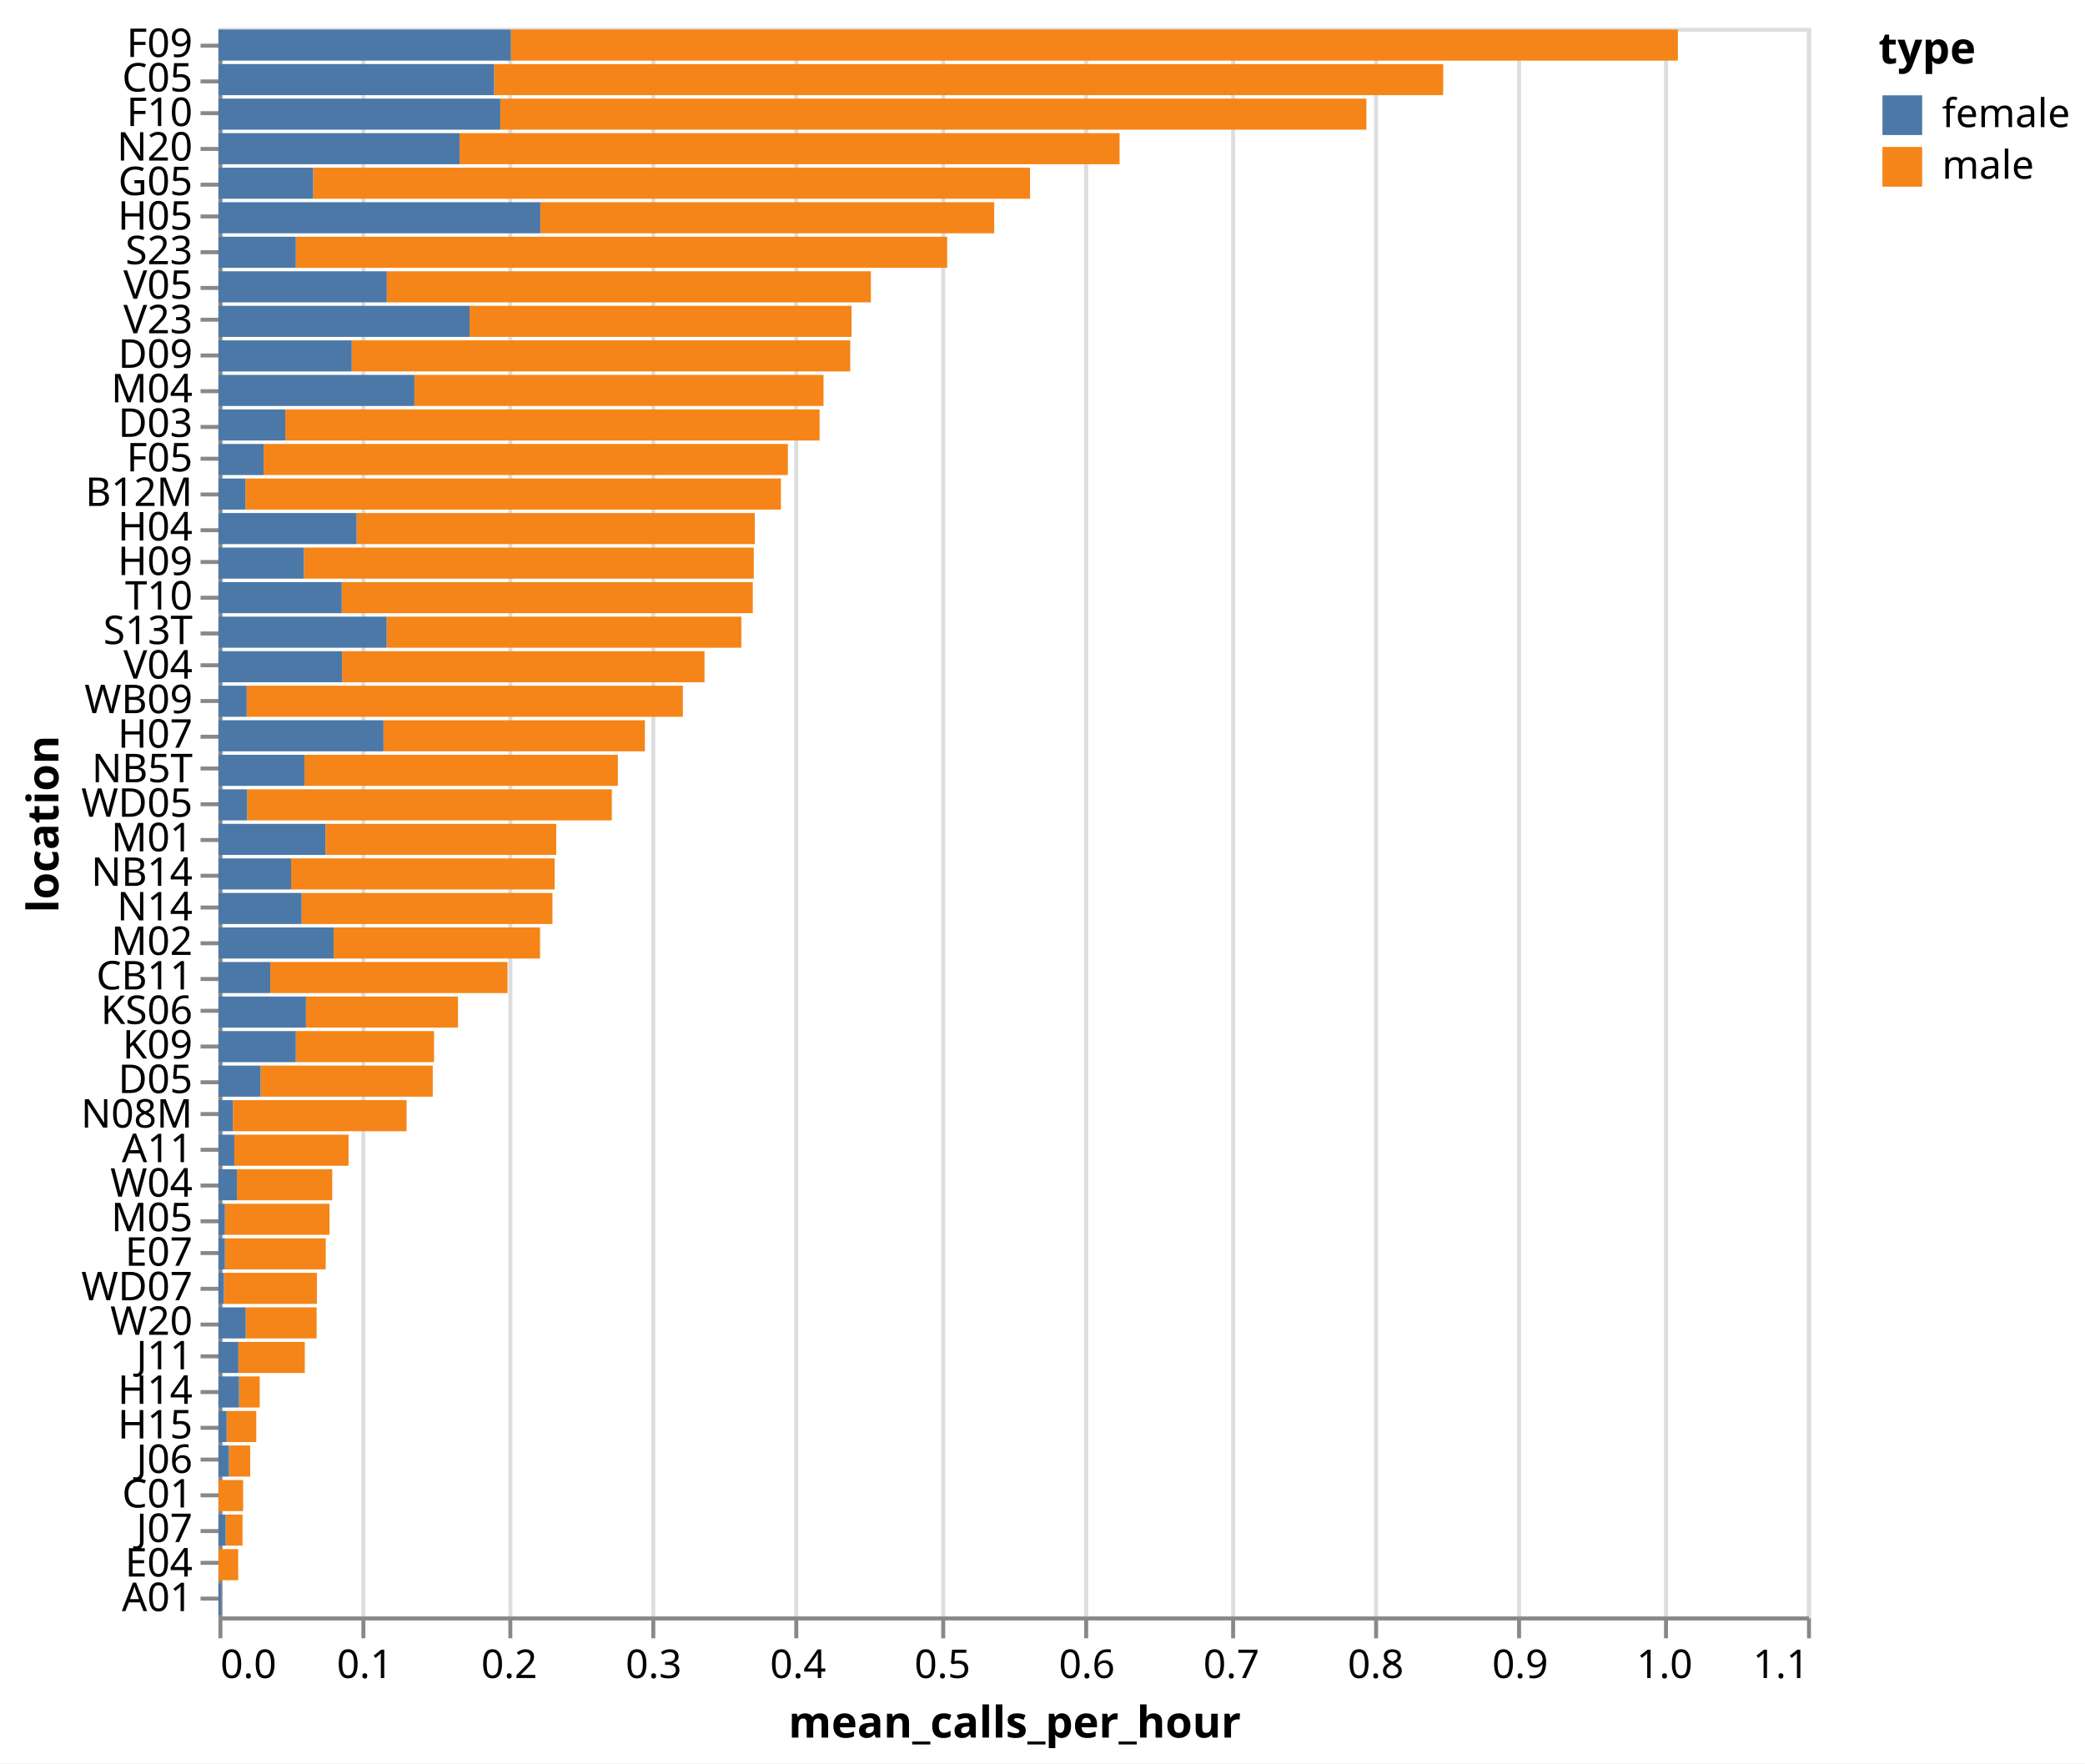
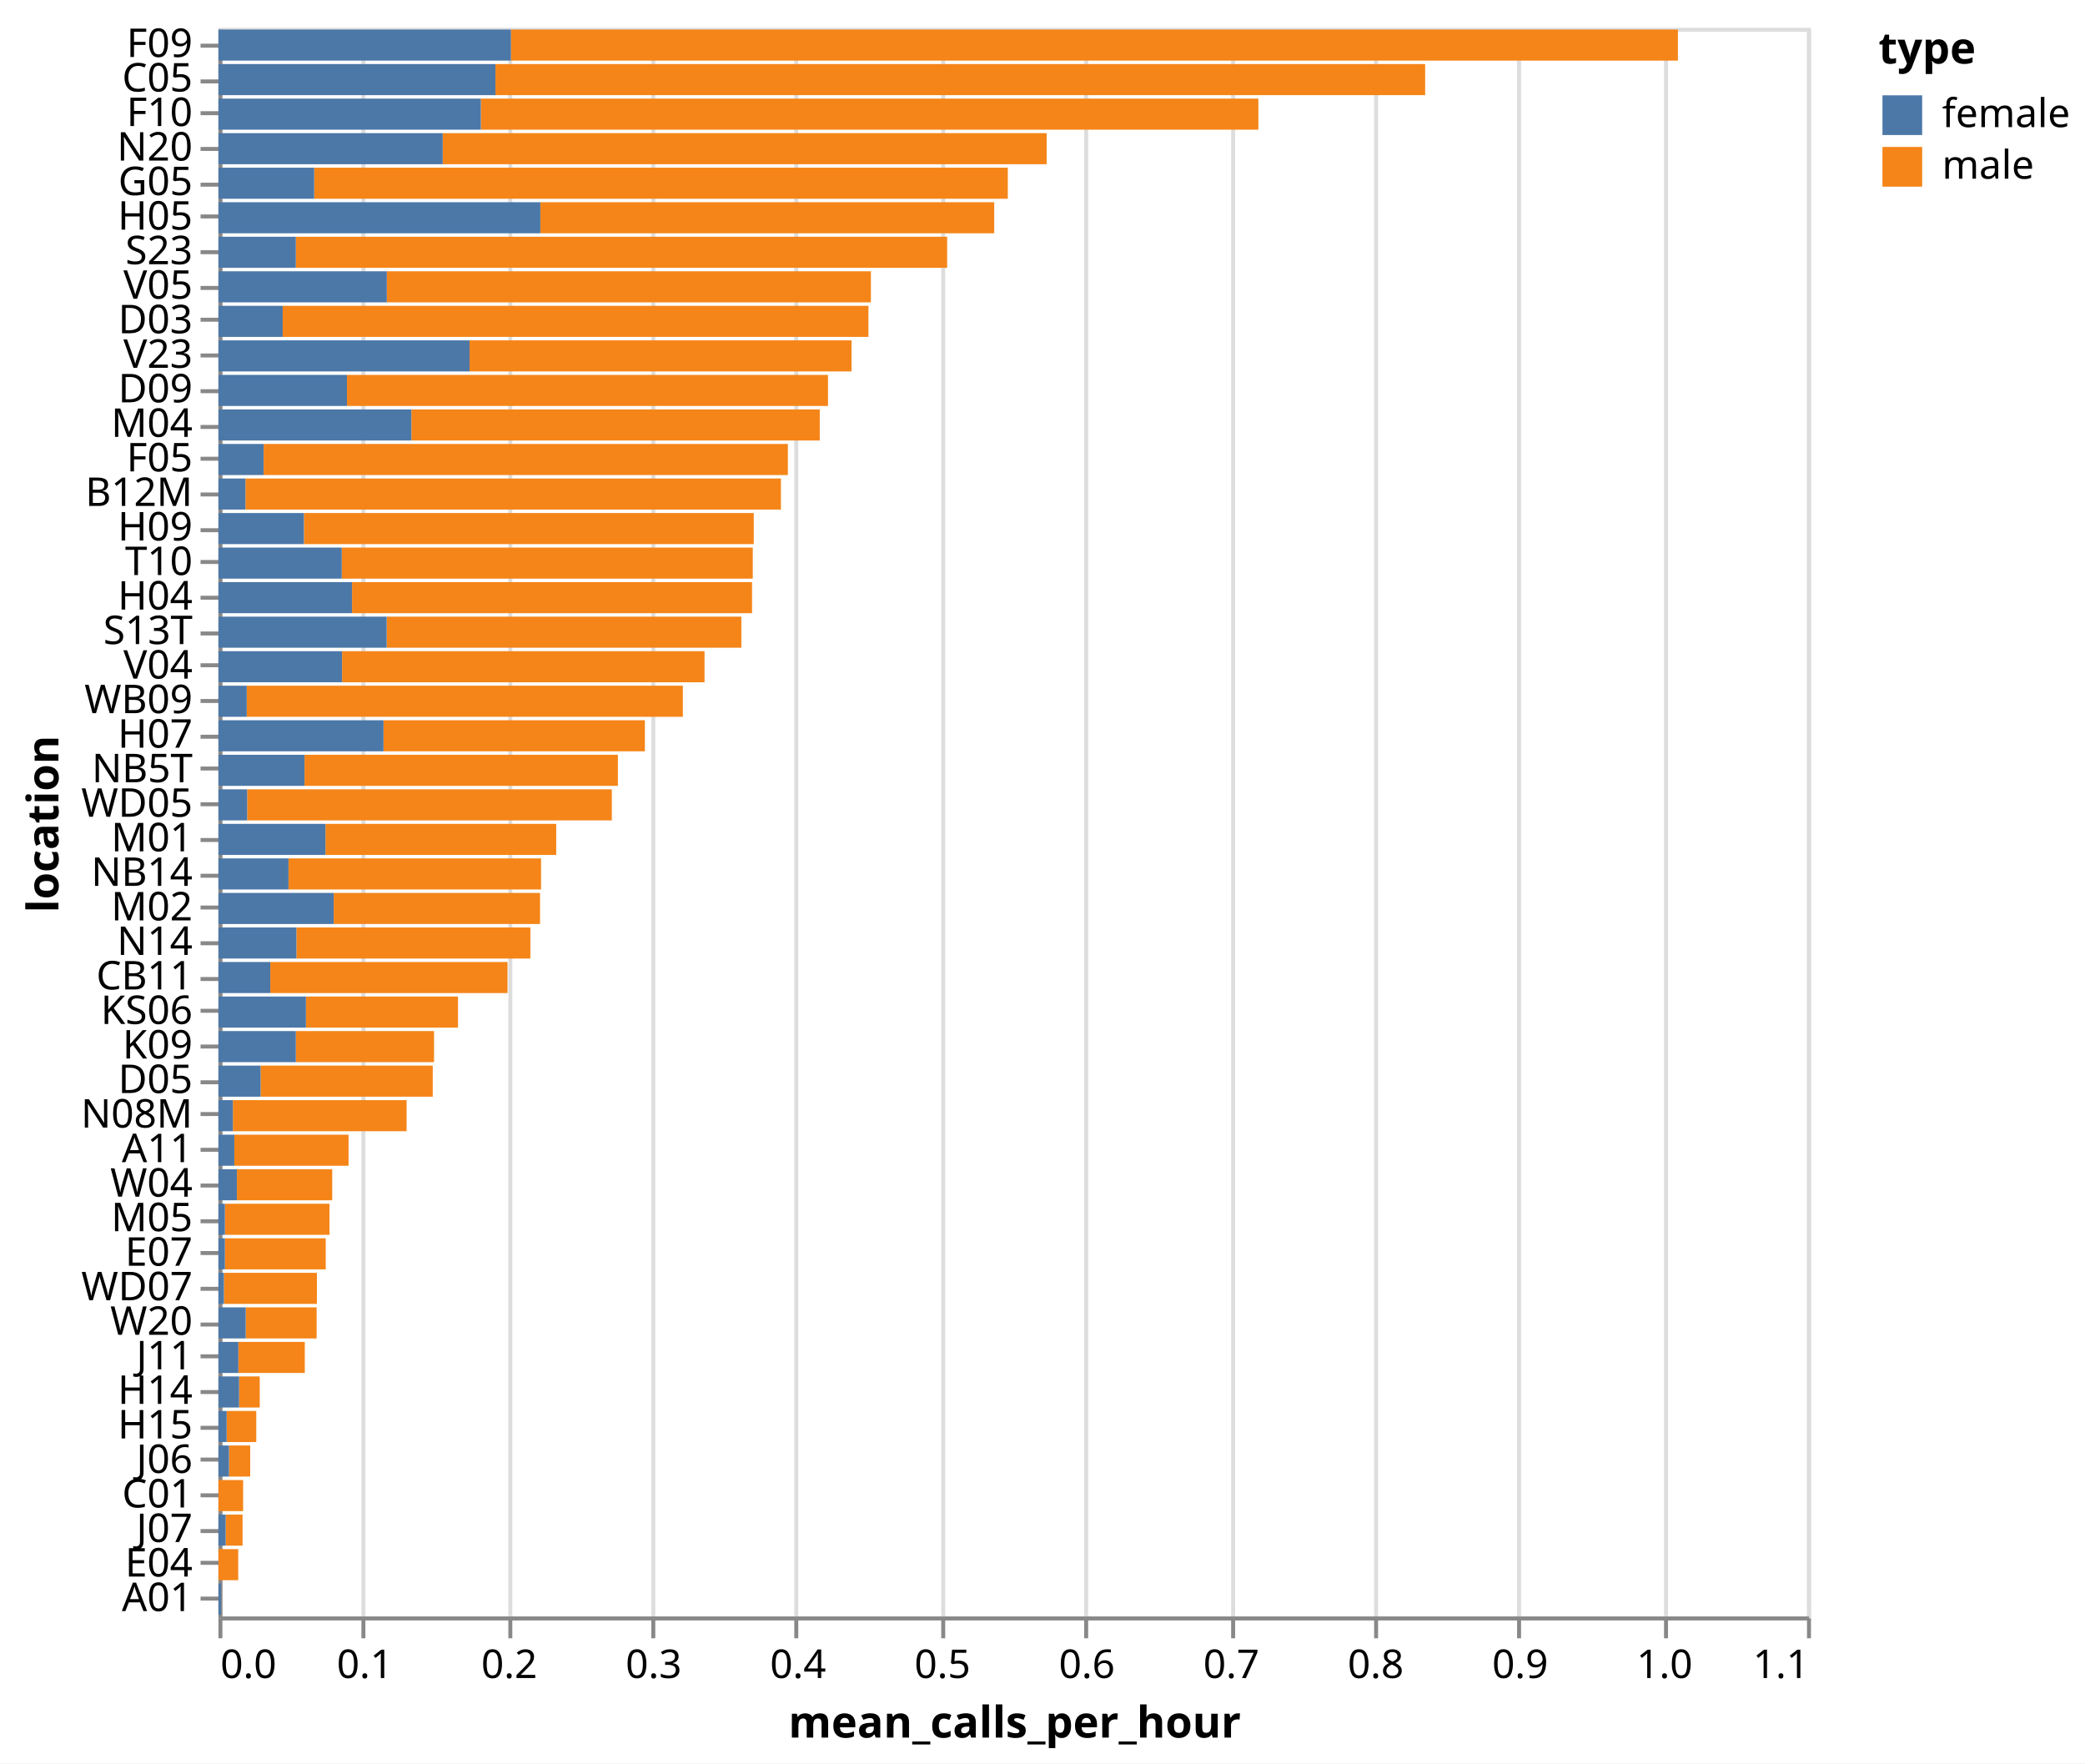
<svg xmlns="http://www.w3.org/2000/svg" version="1.1" class="marks" width="525" height="444" viewBox="0 0 525 444">
  <rect width="525" height="444" fill="white" />
  <g fill="none" stroke-miterlimit="10" transform="translate(55,7)">
    <g class="mark-group role-frame root" role="graphics-object" aria-roledescription="group mark container">
      <g transform="translate(0,0)">
        <path class="background" aria-hidden="true" d="M0.5,0.5h400v400h-400Z" stroke="#ddd" />
        <g>
          <g class="mark-group role-axis" aria-hidden="true">
            <g transform="translate(0.5,400.5)">
              <path class="background" aria-hidden="true" d="M0,0h0v0h0Z" pointer-events="none" />
              <g>
                <g class="mark-rule role-axis-grid" pointer-events="none">
                  <line transform="translate(0,0)" x2="0" y2="-400" stroke="#ddd" stroke-width="1" opacity="1" />
                  <line transform="translate(36,0)" x2="0" y2="-400" stroke="#ddd" stroke-width="1" opacity="1" />
                  <line transform="translate(73,0)" x2="0" y2="-400" stroke="#ddd" stroke-width="1" opacity="1" />
                  <line transform="translate(109,0)" x2="0" y2="-400" stroke="#ddd" stroke-width="1" opacity="1" />
                  <line transform="translate(145,0)" x2="0" y2="-400" stroke="#ddd" stroke-width="1" opacity="1" />
                  <line transform="translate(182,0)" x2="0" y2="-400" stroke="#ddd" stroke-width="1" opacity="1" />
                  <line transform="translate(218,0)" x2="0" y2="-400" stroke="#ddd" stroke-width="1" opacity="1" />
                  <line transform="translate(255,0)" x2="0" y2="-400" stroke="#ddd" stroke-width="1" opacity="1" />
                  <line transform="translate(291,0)" x2="0" y2="-400" stroke="#ddd" stroke-width="1" opacity="1" />
                  <line transform="translate(327,0)" x2="0" y2="-400" stroke="#ddd" stroke-width="1" opacity="1" />
                  <line transform="translate(364,0)" x2="0" y2="-400" stroke="#ddd" stroke-width="1" opacity="1" />
                  <line transform="translate(400,0)" x2="0" y2="-400" stroke="#ddd" stroke-width="1" opacity="1" />
                </g>
              </g>
              <path class="foreground" aria-hidden="true" d="" pointer-events="none" display="none" />
            </g>
          </g>
          <g class="mark-group role-axis" role="graphics-symbol" aria-roledescription="axis" aria-label="X-axis titled 'mean_calls_per_hour' for a linear scale with values from 0.0 to 1.1">
            <g transform="translate(0.5,400.5)">
              <path class="background" aria-hidden="true" d="M0,0h0v0h0Z" pointer-events="none" />
              <g>
                <g class="mark-rule role-axis-tick" pointer-events="none">
                  <line transform="translate(0,0)" x2="0" y2="5" stroke="#888" stroke-width="1" opacity="1" />
                  <line transform="translate(36,0)" x2="0" y2="5" stroke="#888" stroke-width="1" opacity="1" />
                  <line transform="translate(73,0)" x2="0" y2="5" stroke="#888" stroke-width="1" opacity="1" />
                  <line transform="translate(109,0)" x2="0" y2="5" stroke="#888" stroke-width="1" opacity="1" />
                  <line transform="translate(145,0)" x2="0" y2="5" stroke="#888" stroke-width="1" opacity="1" />
                  <line transform="translate(182,0)" x2="0" y2="5" stroke="#888" stroke-width="1" opacity="1" />
                  <line transform="translate(218,0)" x2="0" y2="5" stroke="#888" stroke-width="1" opacity="1" />
                  <line transform="translate(255,0)" x2="0" y2="5" stroke="#888" stroke-width="1" opacity="1" />
                  <line transform="translate(291,0)" x2="0" y2="5" stroke="#888" stroke-width="1" opacity="1" />
                  <line transform="translate(327,0)" x2="0" y2="5" stroke="#888" stroke-width="1" opacity="1" />
                  <line transform="translate(364,0)" x2="0" y2="5" stroke="#888" stroke-width="1" opacity="1" />
                  <line transform="translate(400,0)" x2="0" y2="5" stroke="#888" stroke-width="1" opacity="1" />
                </g>
                <g class="mark-text role-axis-label" pointer-events="none">
                  <text text-anchor="start" transform="translate(0,15)" font-family="sans-serif" font-size="10px" fill="#000" opacity="1">0.0</text>
                  <text text-anchor="middle" transform="translate(36.36364,15)" font-family="sans-serif" font-size="10px" fill="#000" opacity="1">0.1</text>
                  <text text-anchor="middle" transform="translate(72.72727,15)" font-family="sans-serif" font-size="10px" fill="#000" opacity="1">0.2</text>
                  <text text-anchor="middle" transform="translate(109.0909,15)" font-family="sans-serif" font-size="10px" fill="#000" opacity="1">0.3</text>
                  <text text-anchor="middle" transform="translate(145.4545,15)" font-family="sans-serif" font-size="10px" fill="#000" opacity="1">0.4</text>
                  <text text-anchor="middle" transform="translate(181.8182,15)" font-family="sans-serif" font-size="10px" fill="#000" opacity="1">0.5</text>
                  <text text-anchor="middle" transform="translate(218.1818,15)" font-family="sans-serif" font-size="10px" fill="#000" opacity="1">0.6</text>
                  <text text-anchor="middle" transform="translate(254.5455,15)" font-family="sans-serif" font-size="10px" fill="#000" opacity="1">0.7</text>
                  <text text-anchor="middle" transform="translate(290.9091,15)" font-family="sans-serif" font-size="10px" fill="#000" opacity="1">0.8</text>
                  <text text-anchor="middle" transform="translate(327.2727,15)" font-family="sans-serif" font-size="10px" fill="#000" opacity="1">0.9</text>
                  <text text-anchor="middle" transform="translate(363.6364,15)" font-family="sans-serif" font-size="10px" fill="#000" opacity="1">1.0</text>
                  <text text-anchor="end" transform="translate(400,15)" font-family="sans-serif" font-size="10px" fill="#000" opacity="1">1.1</text>
                </g>
                <g class="mark-rule role-axis-domain" pointer-events="none">
                  <line transform="translate(0,0)" x2="400" y2="0" stroke="#888" stroke-width="1" opacity="1" />
                </g>
                <g class="mark-text role-axis-title" pointer-events="none">
                  <text text-anchor="middle" transform="translate(200,30)" font-family="sans-serif" font-size="11px" font-weight="bold" fill="#000" opacity="1">mean_calls_per_hour</text>
                </g>
              </g>
              <path class="foreground" aria-hidden="true" d="" pointer-events="none" display="none" />
            </g>
          </g>
          <g class="mark-group role-axis" role="graphics-symbol" aria-roledescription="axis" aria-label="Y-axis titled 'location' for a discrete scale with 46 values: F09, C05, F10, N20, G05, ending with A01">
            <g transform="translate(0.5,0.5)">
              <path class="background" aria-hidden="true" d="M0,0h0v0h0Z" pointer-events="none" />
              <g>
                <g class="mark-rule role-axis-tick" pointer-events="none">
                  <line transform="translate(0,4)" x2="-5" y2="0" stroke="#888" stroke-width="1" opacity="1" />
                  <line transform="translate(0,13)" x2="-5" y2="0" stroke="#888" stroke-width="1" opacity="1" />
                  <line transform="translate(0,21)" x2="-5" y2="0" stroke="#888" stroke-width="1" opacity="1" />
                  <line transform="translate(0,30)" x2="-5" y2="0" stroke="#888" stroke-width="1" opacity="1" />
                  <line transform="translate(0,39)" x2="-5" y2="0" stroke="#888" stroke-width="1" opacity="1" />
                  <line transform="translate(0,47)" x2="-5" y2="0" stroke="#888" stroke-width="1" opacity="1" />
                  <line transform="translate(0,56)" x2="-5" y2="0" stroke="#888" stroke-width="1" opacity="1" />
                  <line transform="translate(0,65)" x2="-5" y2="0" stroke="#888" stroke-width="1" opacity="1" />
                  <line transform="translate(0,73)" x2="-5" y2="0" stroke="#888" stroke-width="1" opacity="1" />
                  <line transform="translate(0,82)" x2="-5" y2="0" stroke="#888" stroke-width="1" opacity="1" />
                  <line transform="translate(0,91)" x2="-5" y2="0" stroke="#888" stroke-width="1" opacity="1" />
                  <line transform="translate(0,100)" x2="-5" y2="0" stroke="#888" stroke-width="1" opacity="1" />
                  <line transform="translate(0,108)" x2="-5" y2="0" stroke="#888" stroke-width="1" opacity="1" />
                  <line transform="translate(0,117)" x2="-5" y2="0" stroke="#888" stroke-width="1" opacity="1" />
                  <line transform="translate(0,126)" x2="-5" y2="0" stroke="#888" stroke-width="1" opacity="1" />
                  <line transform="translate(0,134)" x2="-5" y2="0" stroke="#888" stroke-width="1" opacity="1" />
                  <line transform="translate(0,143)" x2="-5" y2="0" stroke="#888" stroke-width="1" opacity="1" />
                  <line transform="translate(0,152)" x2="-5" y2="0" stroke="#888" stroke-width="1" opacity="1" />
                  <line transform="translate(0,160)" x2="-5" y2="0" stroke="#888" stroke-width="1" opacity="1" />
                  <line transform="translate(0,169)" x2="-5" y2="0" stroke="#888" stroke-width="1" opacity="1" />
                  <line transform="translate(0,178)" x2="-5" y2="0" stroke="#888" stroke-width="1" opacity="1" />
                  <line transform="translate(0,186)" x2="-5" y2="0" stroke="#888" stroke-width="1" opacity="1" />
                  <line transform="translate(0,195)" x2="-5" y2="0" stroke="#888" stroke-width="1" opacity="1" />
                  <line transform="translate(0,204)" x2="-5" y2="0" stroke="#888" stroke-width="1" opacity="1" />
                  <line transform="translate(0,213)" x2="-5" y2="0" stroke="#888" stroke-width="1" opacity="1" />
                  <line transform="translate(0,221)" x2="-5" y2="0" stroke="#888" stroke-width="1" opacity="1" />
                  <line transform="translate(0,230)" x2="-5" y2="0" stroke="#888" stroke-width="1" opacity="1" />
                  <line transform="translate(0,239)" x2="-5" y2="0" stroke="#888" stroke-width="1" opacity="1" />
                  <line transform="translate(0,247)" x2="-5" y2="0" stroke="#888" stroke-width="1" opacity="1" />
                  <line transform="translate(0,256)" x2="-5" y2="0" stroke="#888" stroke-width="1" opacity="1" />
                  <line transform="translate(0,265)" x2="-5" y2="0" stroke="#888" stroke-width="1" opacity="1" />
                  <line transform="translate(0,273)" x2="-5" y2="0" stroke="#888" stroke-width="1" opacity="1" />
                  <line transform="translate(0,282)" x2="-5" y2="0" stroke="#888" stroke-width="1" opacity="1" />
                  <line transform="translate(0,291)" x2="-5" y2="0" stroke="#888" stroke-width="1" opacity="1" />
                  <line transform="translate(0,300)" x2="-5" y2="0" stroke="#888" stroke-width="1" opacity="1" />
                  <line transform="translate(0,308)" x2="-5" y2="0" stroke="#888" stroke-width="1" opacity="1" />
                  <line transform="translate(0,317)" x2="-5" y2="0" stroke="#888" stroke-width="1" opacity="1" />
                  <line transform="translate(0,326)" x2="-5" y2="0" stroke="#888" stroke-width="1" opacity="1" />
                  <line transform="translate(0,334)" x2="-5" y2="0" stroke="#888" stroke-width="1" opacity="1" />
                  <line transform="translate(0,343)" x2="-5" y2="0" stroke="#888" stroke-width="1" opacity="1" />
                  <line transform="translate(0,352)" x2="-5" y2="0" stroke="#888" stroke-width="1" opacity="1" />
                  <line transform="translate(0,360)" x2="-5" y2="0" stroke="#888" stroke-width="1" opacity="1" />
                  <line transform="translate(0,369)" x2="-5" y2="0" stroke="#888" stroke-width="1" opacity="1" />
                  <line transform="translate(0,378)" x2="-5" y2="0" stroke="#888" stroke-width="1" opacity="1" />
                  <line transform="translate(0,386)" x2="-5" y2="0" stroke="#888" stroke-width="1" opacity="1" />
                  <line transform="translate(0,395)" x2="-5" y2="0" stroke="#888" stroke-width="1" opacity="1" />
                </g>
                <g class="mark-text role-axis-label" pointer-events="none">
                  <text text-anchor="end" transform="translate(-7,6.847826)" font-family="sans-serif" font-size="10px" fill="#000" opacity="1">F09</text>
                  <text text-anchor="end" transform="translate(-7,15.54348)" font-family="sans-serif" font-size="10px" fill="#000" opacity="1">C05</text>
                  <text text-anchor="end" transform="translate(-7,24.23913)" font-family="sans-serif" font-size="10px" fill="#000" opacity="1">F10</text>
                  <text text-anchor="end" transform="translate(-7,32.93478)" font-family="sans-serif" font-size="10px" fill="#000" opacity="1">N20</text>
                  <text text-anchor="end" transform="translate(-7,41.63043)" font-family="sans-serif" font-size="10px" fill="#000" opacity="1">G05</text>
                  <text text-anchor="end" transform="translate(-7,50.32609)" font-family="sans-serif" font-size="10px" fill="#000" opacity="1">H05</text>
                  <text text-anchor="end" transform="translate(-7,59.02174)" font-family="sans-serif" font-size="10px" fill="#000" opacity="1">S23</text>
                  <text text-anchor="end" transform="translate(-7,67.71739)" font-family="sans-serif" font-size="10px" fill="#000" opacity="1">V05</text>
-                   <text text-anchor="end" transform="translate(-7,76.41304)" font-family="sans-serif" font-size="10px" fill="#000" opacity="1">V23</text>
-                   <text text-anchor="end" transform="translate(-7,85.1087)" font-family="sans-serif" font-size="10px" fill="#000" opacity="1">D09</text>
-                   <text text-anchor="end" transform="translate(-7,93.80435)" font-family="sans-serif" font-size="10px" fill="#000" opacity="1">M04</text>
-                   <text text-anchor="end" transform="translate(-7,102.5)" font-family="sans-serif" font-size="10px" fill="#000" opacity="1">D03</text>
+                   <text text-anchor="end" transform="translate(-7,76.41304)" font-family="sans-serif" font-size="10px" fill="#000" opacity="1">D03</text>
+                   <text text-anchor="end" transform="translate(-7,85.1087)" font-family="sans-serif" font-size="10px" fill="#000" opacity="1">V23</text>
+                   <text text-anchor="end" transform="translate(-7,93.80435)" font-family="sans-serif" font-size="10px" fill="#000" opacity="1">D09</text>
+                   <text text-anchor="end" transform="translate(-7,102.5)" font-family="sans-serif" font-size="10px" fill="#000" opacity="1">M04</text>
                  <text text-anchor="end" transform="translate(-7,111.1957)" font-family="sans-serif" font-size="10px" fill="#000" opacity="1">F05</text>
                  <text text-anchor="end" transform="translate(-7,119.8913)" font-family="sans-serif" font-size="10px" fill="#000" opacity="1">B12M</text>
-                   <text text-anchor="end" transform="translate(-7,128.587)" font-family="sans-serif" font-size="10px" fill="#000" opacity="1">H04</text>
-                   <text text-anchor="end" transform="translate(-7,137.2826)" font-family="sans-serif" font-size="10px" fill="#000" opacity="1">H09</text>
-                   <text text-anchor="end" transform="translate(-7,145.9783)" font-family="sans-serif" font-size="10px" fill="#000" opacity="1">T10</text>
+                   <text text-anchor="end" transform="translate(-7,128.587)" font-family="sans-serif" font-size="10px" fill="#000" opacity="1">H09</text>
+                   <text text-anchor="end" transform="translate(-7,137.2826)" font-family="sans-serif" font-size="10px" fill="#000" opacity="1">T10</text>
+                   <text text-anchor="end" transform="translate(-7,145.9783)" font-family="sans-serif" font-size="10px" fill="#000" opacity="1">H04</text>
                  <text text-anchor="end" transform="translate(-7,154.6739)" font-family="sans-serif" font-size="10px" fill="#000" opacity="1">S13T</text>
                  <text text-anchor="end" transform="translate(-7,163.3696)" font-family="sans-serif" font-size="10px" fill="#000" opacity="1">V04</text>
                  <text text-anchor="end" transform="translate(-7,172.0652)" font-family="sans-serif" font-size="10px" fill="#000" opacity="1">WB09</text>
                  <text text-anchor="end" transform="translate(-7,180.7609)" font-family="sans-serif" font-size="10px" fill="#000" opacity="1">H07</text>
                  <text text-anchor="end" transform="translate(-7,189.4565)" font-family="sans-serif" font-size="10px" fill="#000" opacity="1">NB5T</text>
                  <text text-anchor="end" transform="translate(-7,198.1522)" font-family="sans-serif" font-size="10px" fill="#000" opacity="1">WD05</text>
                  <text text-anchor="end" transform="translate(-7,206.8478)" font-family="sans-serif" font-size="10px" fill="#000" opacity="1">M01</text>
                  <text text-anchor="end" transform="translate(-7,215.5435)" font-family="sans-serif" font-size="10px" fill="#000" opacity="1">NB14</text>
-                   <text text-anchor="end" transform="translate(-7,224.2391)" font-family="sans-serif" font-size="10px" fill="#000" opacity="1">N14</text>
-                   <text text-anchor="end" transform="translate(-7,232.9348)" font-family="sans-serif" font-size="10px" fill="#000" opacity="1">M02</text>
+                   <text text-anchor="end" transform="translate(-7,224.2391)" font-family="sans-serif" font-size="10px" fill="#000" opacity="1">M02</text>
+                   <text text-anchor="end" transform="translate(-7,232.9348)" font-family="sans-serif" font-size="10px" fill="#000" opacity="1">N14</text>
                  <text text-anchor="end" transform="translate(-7,241.6304)" font-family="sans-serif" font-size="10px" fill="#000" opacity="1">CB11</text>
                  <text text-anchor="end" transform="translate(-7,250.3261)" font-family="sans-serif" font-size="10px" fill="#000" opacity="1">KS06</text>
                  <text text-anchor="end" transform="translate(-7,259.0217)" font-family="sans-serif" font-size="10px" fill="#000" opacity="1">K09</text>
                  <text text-anchor="end" transform="translate(-7,267.7174)" font-family="sans-serif" font-size="10px" fill="#000" opacity="1">D05</text>
                  <text text-anchor="end" transform="translate(-7,276.413)" font-family="sans-serif" font-size="10px" fill="#000" opacity="1">N08M</text>
                  <text text-anchor="end" transform="translate(-7,285.1087)" font-family="sans-serif" font-size="10px" fill="#000" opacity="1">A11</text>
                  <text text-anchor="end" transform="translate(-7,293.8043)" font-family="sans-serif" font-size="10px" fill="#000" opacity="1">W04</text>
                  <text text-anchor="end" transform="translate(-7,302.5)" font-family="sans-serif" font-size="10px" fill="#000" opacity="1">M05</text>
                  <text text-anchor="end" transform="translate(-7,311.1957)" font-family="sans-serif" font-size="10px" fill="#000" opacity="1">E07</text>
                  <text text-anchor="end" transform="translate(-7,319.8913)" font-family="sans-serif" font-size="10px" fill="#000" opacity="1">WD07</text>
                  <text text-anchor="end" transform="translate(-7,328.587)" font-family="sans-serif" font-size="10px" fill="#000" opacity="1">W20</text>
                  <text text-anchor="end" transform="translate(-7,337.2826)" font-family="sans-serif" font-size="10px" fill="#000" opacity="1">J11</text>
                  <text text-anchor="end" transform="translate(-7,345.9783)" font-family="sans-serif" font-size="10px" fill="#000" opacity="1">H14</text>
                  <text text-anchor="end" transform="translate(-7,354.6739)" font-family="sans-serif" font-size="10px" fill="#000" opacity="1">H15</text>
                  <text text-anchor="end" transform="translate(-7,363.3696)" font-family="sans-serif" font-size="10px" fill="#000" opacity="1">J06</text>
                  <text text-anchor="end" transform="translate(-7,372.0652)" font-family="sans-serif" font-size="10px" fill="#000" opacity="1">C01</text>
                  <text text-anchor="end" transform="translate(-7,380.7609)" font-family="sans-serif" font-size="10px" fill="#000" opacity="1">J07</text>
                  <text text-anchor="end" transform="translate(-7,389.4565)" font-family="sans-serif" font-size="10px" fill="#000" opacity="1">E04</text>
                  <text text-anchor="end" transform="translate(-7,398.1522)" font-family="sans-serif" font-size="10px" fill="#000" opacity="1">A01</text>
                </g>
                <g class="mark-rule role-axis-domain" pointer-events="none">
                  <line transform="translate(0,0)" x2="0" y2="400" stroke="#888" stroke-width="1" opacity="1" />
                </g>
                <g class="mark-text role-axis-title" pointer-events="none">
                  <text text-anchor="middle" transform="translate(-38.7832,200) rotate(-90) translate(0,-2)" font-family="sans-serif" font-size="11px" font-weight="bold" fill="#000" opacity="1">location</text>
                </g>
              </g>
              <path class="foreground" aria-hidden="true" d="" pointer-events="none" display="none" />
            </g>
          </g>
          <g class="mark-rect role-mark marks" role="graphics-object" aria-roledescription="rect mark container">
-             <path aria-label="mean_calls_per_hour: 0.6572; location: C05; type: male" role="graphics-symbol" aria-roledescription="bar" d="M69.418,9.13h238.982v7.826h-238.982Z" fill="#f58518" />
+             <path aria-label="mean_calls_per_hour: 0.6438; location: C05; type: male" role="graphics-symbol" aria-roledescription="bar" d="M69.745,9.13h234.109v7.826h-234.109Z" fill="#f58518" />
            <path aria-label="mean_calls_per_hour: 0.8081; location: F09; type: male" role="graphics-symbol" aria-roledescription="bar" d="M73.636,0.435h293.855v7.826h-293.855Z" fill="#f58518" />
-             <path aria-label="mean_calls_per_hour: 0.457; location: N20; type: male" role="graphics-symbol" aria-roledescription="bar" d="M60.727,26.522h166.182v7.826h-166.182Z" fill="#f58518" />
-             <path aria-label="mean_calls_per_hour: 0.3452; location: D09; type: male" role="graphics-symbol" aria-roledescription="bar" d="M33.564,78.696h125.527v7.826h-125.527Z" fill="#f58518" />
-             <path aria-label="mean_calls_per_hour: 0.2833; location: M04; type: male" role="graphics-symbol" aria-roledescription="bar" d="M49.345,87.391h103.018v7.826h-103.018Z" fill="#f58518" />
-             <path aria-label="mean_calls_per_hour: 0.2757; location: H04; type: male" role="graphics-symbol" aria-roledescription="bar" d="M34.8,122.174h100.255v7.826h-100.255Z" fill="#f58518" />
-             <path aria-label="mean_calls_per_hour: 0.37; location: D03; type: male" role="graphics-symbol" aria-roledescription="bar" d="M16.836,96.087h134.545v7.826h-134.545Z" fill="#f58518" />
-             <path aria-label="mean_calls_per_hour: 0.4964; location: G05; type: male" role="graphics-symbol" aria-roledescription="bar" d="M23.855,35.217h180.509v7.826h-180.509Z" fill="#f58518" />
-             <path aria-label="mean_calls_per_hour: 0.5997; location: F10; type: male" role="graphics-symbol" aria-roledescription="bar" d="M70.982,17.826h218.073v7.826h-218.073Z" fill="#f58518" />
-             <path aria-label="mean_calls_per_hour: 0.1737; location: N14; type: male" role="graphics-symbol" aria-roledescription="bar" d="M20.945,217.826h63.164v7.826h-63.164Z" fill="#f58518" />
-             <path aria-label="mean_calls_per_hour: 0.1825; location: NB14; type: male" role="graphics-symbol" aria-roledescription="bar" d="M18.291,209.13h66.364v7.826h-66.364Z" fill="#f58518" />
+             <path aria-label="mean_calls_per_hour: 0.2828; location: M04; type: male" role="graphics-symbol" aria-roledescription="bar" d="M48.582,96.087h102.836v7.826h-102.836Z" fill="#f58518" />
+             <path aria-label="mean_calls_per_hour: 0.3331; location: D09; type: male" role="graphics-symbol" aria-roledescription="bar" d="M32.364,87.391h121.127v7.826h-121.127Z" fill="#f58518" />
+             <path aria-label="mean_calls_per_hour: 0.4182; location: N20; type: male" role="graphics-symbol" aria-roledescription="bar" d="M56.473,26.522h152.073v7.826h-152.073Z" fill="#f58518" />
+             <path aria-label="mean_calls_per_hour: 0.4056; location: D03; type: male" role="graphics-symbol" aria-roledescription="bar" d="M16.182,70h147.491v7.826h-147.491Z" fill="#f58518" />
+             <path aria-label="mean_calls_per_hour: 0.277; location: H04; type: male" role="graphics-symbol" aria-roledescription="bar" d="M33.636,139.565h100.727v7.826h-100.727Z" fill="#f58518" />
+             <path aria-label="mean_calls_per_hour: 0.4803; location: G05; type: male" role="graphics-symbol" aria-roledescription="bar" d="M24.109,35.217h174.655v7.826h-174.655Z" fill="#f58518" />
+             <path aria-label="mean_calls_per_hour: 0.5384; location: F10; type: male" role="graphics-symbol" aria-roledescription="bar" d="M66.073,17.826h195.782v7.826h-195.782Z" fill="#f58518" />
+             <path aria-label="mean_calls_per_hour: 0.162; location: N14; type: male" role="graphics-symbol" aria-roledescription="bar" d="M19.636,226.522h58.909v7.826h-58.909Z" fill="#f58518" />
+             <path aria-label="mean_calls_per_hour: 0.1749; location: NB14; type: male" role="graphics-symbol" aria-roledescription="bar" d="M17.636,209.13h63.6v7.826h-63.6Z" fill="#f58518" />
            <path aria-label="mean_calls_per_hour: 0.2525; location: WD05; type: male" role="graphics-symbol" aria-roledescription="bar" d="M7.236,191.739h91.818v7.826h-91.818Z" fill="#f58518" />
            <path aria-label="mean_calls_per_hour: 0.2456; location: S13T; type: male" role="graphics-symbol" aria-roledescription="bar" d="M42.364,148.261h89.309v7.826h-89.309Z" fill="#f58518" />
            <path aria-label="mean_calls_per_hour: 0.363; location: F05; type: male" role="graphics-symbol" aria-roledescription="bar" d="M11.382,104.783h132v7.826h-132Z" fill="#f58518" />
            <path aria-label="mean_calls_per_hour: 0.302; location: WB09; type: male" role="graphics-symbol" aria-roledescription="bar" d="M7.127,165.652h109.818v7.826h-109.818Z" fill="#f58518" />
            <path aria-label="mean_calls_per_hour: 0.3708; location: B12M; type: male" role="graphics-symbol" aria-roledescription="bar" d="M6.8,113.478h134.836v7.826h-134.836Z" fill="#f58518" />
            <path aria-label="mean_calls_per_hour: 0.1643; location: CB11; type: male" role="graphics-symbol" aria-roledescription="bar" d="M13.055,235.217h59.745v7.826h-59.745Z" fill="#f58518" />
-             <path aria-label="mean_calls_per_hour: 0.2846; location: T10; type: male" role="graphics-symbol" aria-roledescription="bar" d="M31.055,139.565h103.491v7.826h-103.491Z" fill="#f58518" />
+             <path aria-label="mean_calls_per_hour: 0.2846; location: T10; type: male" role="graphics-symbol" aria-roledescription="bar" d="M31.055,130.87h103.491v7.826h-103.491Z" fill="#f58518" />
            <path aria-label="mean_calls_per_hour: 0.0957; location: K09; type: male" role="graphics-symbol" aria-roledescription="bar" d="M19.491,252.609h34.8v7.826h-34.8Z" fill="#f58518" />
-             <path aria-label="mean_calls_per_hour: 0.3115; location: H09; type: male" role="graphics-symbol" aria-roledescription="bar" d="M21.527,130.87h113.273v7.826h-113.273Z" fill="#f58518" />
+             <path aria-label="mean_calls_per_hour: 0.3115; location: H09; type: male" role="graphics-symbol" aria-roledescription="bar" d="M21.527,122.174h113.273v7.826h-113.273Z" fill="#f58518" />
            <path aria-label="mean_calls_per_hour: 0.451; location: S23; type: male" role="graphics-symbol" aria-roledescription="bar" d="M19.491,52.609h164v7.826h-164Z" fill="#f58518" />
            <path aria-label="mean_calls_per_hour: 0.3352; location: V05; type: male" role="graphics-symbol" aria-roledescription="bar" d="M42.4,61.304h121.891v7.826h-121.891Z" fill="#f58518" />
            <path aria-label="mean_calls_per_hour: 0.251; location: V04; type: male" role="graphics-symbol" aria-roledescription="bar" d="M31.127,156.957h91.273v7.826h-91.273Z" fill="#f58518" />
            <path aria-label="mean_calls_per_hour: 0.1053; location: KS06; type: male" role="graphics-symbol" aria-roledescription="bar" d="M22.036,243.913h38.291v7.826h-38.291Z" fill="#f58518" />
            <path aria-label="mean_calls_per_hour: 0.046; location: J11; type: male" role="graphics-symbol" aria-roledescription="bar" d="M5.018,330.87h16.727v7.826h-16.727Z" fill="#f58518" />
            <path aria-label="mean_calls_per_hour: 0.0698; location: E07; type: male" role="graphics-symbol" aria-roledescription="bar" d="M1.636,304.783h25.382v7.826h-25.382Z" fill="#f58518" />
            <path aria-label="mean_calls_per_hour: 0.0791; location: A11; type: male" role="graphics-symbol" aria-roledescription="bar" d="M4,278.696h28.764v7.826h-28.764Z" fill="#f58518" />
            <path aria-label="mean_calls_per_hour: 0.217; location: NB5T; type: male" role="graphics-symbol" aria-roledescription="bar" d="M21.673,183.043h78.909v7.826h-78.909Z" fill="#f58518" />
-             <path aria-label="mean_calls_per_hour: 0.2645; location: V23; type: male" role="graphics-symbol" aria-roledescription="bar" d="M63.236,70h96.182v7.826h-96.182Z" fill="#f58518" />
+             <path aria-label="mean_calls_per_hour: 0.2645; location: V23; type: male" role="graphics-symbol" aria-roledescription="bar" d="M63.236,78.696h96.182v7.826h-96.182Z" fill="#f58518" />
            <path aria-label="mean_calls_per_hour: 0.1598; location: M01; type: male" role="graphics-symbol" aria-roledescription="bar" d="M26.945,200.435h58.109v7.826h-58.109Z" fill="#f58518" />
            <path aria-label="mean_calls_per_hour: 0.3143; location: H05; type: male" role="graphics-symbol" aria-roledescription="bar" d="M81.055,43.913h114.291v7.826h-114.291Z" fill="#f58518" />
            <path aria-label="mean_calls_per_hour: 0.1203; location: N08M; type: male" role="graphics-symbol" aria-roledescription="bar" d="M3.636,270h43.745v7.826h-43.745Z" fill="#f58518" />
            <path aria-label="mean_calls_per_hour: 0.181; location: H07; type: male" role="graphics-symbol" aria-roledescription="bar" d="M41.564,174.348h65.818v7.826h-65.818Z" fill="#f58518" />
            <path aria-label="mean_calls_per_hour: 0.1192; location: D05; type: male" role="graphics-symbol" aria-roledescription="bar" d="M10.618,261.304h43.345v7.826h-43.345Z" fill="#f58518" />
-             <path aria-label="mean_calls_per_hour: 0.1429; location: M02; type: male" role="graphics-symbol" aria-roledescription="bar" d="M29.018,226.522h51.964v7.826h-51.964Z" fill="#f58518" />
+             <path aria-label="mean_calls_per_hour: 0.1429; location: M02; type: male" role="graphics-symbol" aria-roledescription="bar" d="M29.018,217.826h51.964v7.826h-51.964Z" fill="#f58518" />
            <path aria-label="mean_calls_per_hour: 0.066; location: W04; type: male" role="graphics-symbol" aria-roledescription="bar" d="M4.655,287.391h24v7.826h-24Z" fill="#f58518" />
            <path aria-label="mean_calls_per_hour: 0.0491; location: W20; type: male" role="graphics-symbol" aria-roledescription="bar" d="M6.873,322.174h17.855v7.826h-17.855Z" fill="#f58518" />
            <path aria-label="mean_calls_per_hour: 0.0205; location: H15; type: male" role="graphics-symbol" aria-roledescription="bar" d="M2.073,348.261h7.455v7.826h-7.455Z" fill="#f58518" />
            <path aria-label="mean_calls_per_hour: 0.0644; location: WD07; type: male" role="graphics-symbol" aria-roledescription="bar" d="M1.382,313.478h23.418v7.826h-23.418Z" fill="#f58518" />
            <path aria-label="mean_calls_per_hour: 0.0724; location: M05; type: male" role="graphics-symbol" aria-roledescription="bar" d="M1.636,296.087h26.327v7.826h-26.327Z" fill="#f58518" />
            <path aria-label="mean_calls_per_hour: 0.0147; location: J06; type: male" role="graphics-symbol" aria-roledescription="bar" d="M2.655,356.957h5.345v7.826h-5.345Z" fill="#f58518" />
            <path aria-label="mean_calls_per_hour: 0.0117; location: J07; type: male" role="graphics-symbol" aria-roledescription="bar" d="M1.818,374.348h4.255v7.826h-4.255Z" fill="#f58518" />
            <path aria-label="mean_calls_per_hour: 0.0137; location: E04; type: male" role="graphics-symbol" aria-roledescription="bar" d="M0,383.043h4.982v7.826h-4.982Z" fill="#f58518" />
            <path aria-label="mean_calls_per_hour: 0.0171; location: C01; type: male" role="graphics-symbol" aria-roledescription="bar" d="M0,365.652h6.218v7.826h-6.218Z" fill="#f58518" />
            <path aria-label="mean_calls_per_hour: 0.0143; location: H14; type: male" role="graphics-symbol" aria-roledescription="bar" d="M5.2,339.565h5.2v7.826h-5.2Z" fill="#f58518" />
            <path aria-label="mean_calls_per_hour: 0; location: A01; type: male" role="graphics-symbol" aria-roledescription="bar" d="M0.618,391.739h0v7.826h0Z" fill="#f58518" />
-             <path aria-label="mean_calls_per_hour: 0.1909; location: C05; type: female" role="graphics-symbol" aria-roledescription="bar" d="M0,9.13h69.418v7.826h-69.418Z" fill="#4c78a8" />
+             <path aria-label="mean_calls_per_hour: 0.1918; location: C05; type: female" role="graphics-symbol" aria-roledescription="bar" d="M0,9.13h69.745v7.826h-69.745Z" fill="#4c78a8" />
            <path aria-label="mean_calls_per_hour: 0.2025; location: F09; type: female" role="graphics-symbol" aria-roledescription="bar" d="M0,0.435h73.636v7.826h-73.636Z" fill="#4c78a8" />
-             <path aria-label="mean_calls_per_hour: 0.167; location: N20; type: female" role="graphics-symbol" aria-roledescription="bar" d="M0,26.522h60.727v7.826h-60.727Z" fill="#4c78a8" />
-             <path aria-label="mean_calls_per_hour: 0.0923; location: D09; type: female" role="graphics-symbol" aria-roledescription="bar" d="M0,78.696h33.564v7.826h-33.564Z" fill="#4c78a8" />
-             <path aria-label="mean_calls_per_hour: 0.1357; location: M04; type: female" role="graphics-symbol" aria-roledescription="bar" d="M0,87.391h49.345v7.826h-49.345Z" fill="#4c78a8" />
-             <path aria-label="mean_calls_per_hour: 0.0957; location: H04; type: female" role="graphics-symbol" aria-roledescription="bar" d="M0,122.174h34.8v7.826h-34.8Z" fill="#4c78a8" />
-             <path aria-label="mean_calls_per_hour: 0.0463; location: D03; type: female" role="graphics-symbol" aria-roledescription="bar" d="M0,96.087h16.836v7.826h-16.836Z" fill="#4c78a8" />
-             <path aria-label="mean_calls_per_hour: 0.0656; location: G05; type: female" role="graphics-symbol" aria-roledescription="bar" d="M0,35.217h23.855v7.826h-23.855Z" fill="#4c78a8" />
-             <path aria-label="mean_calls_per_hour: 0.1952; location: F10; type: female" role="graphics-symbol" aria-roledescription="bar" d="M0,17.826h70.982v7.826h-70.982Z" fill="#4c78a8" />
-             <path aria-label="mean_calls_per_hour: 0.0576; location: N14; type: female" role="graphics-symbol" aria-roledescription="bar" d="M0,217.826h20.945v7.826h-20.945Z" fill="#4c78a8" />
-             <path aria-label="mean_calls_per_hour: 0.0503; location: NB14; type: female" role="graphics-symbol" aria-roledescription="bar" d="M0,209.13h18.291v7.826h-18.291Z" fill="#4c78a8" />
+             <path aria-label="mean_calls_per_hour: 0.1336; location: M04; type: female" role="graphics-symbol" aria-roledescription="bar" d="M0,96.087h48.582v7.826h-48.582Z" fill="#4c78a8" />
+             <path aria-label="mean_calls_per_hour: 0.089; location: D09; type: female" role="graphics-symbol" aria-roledescription="bar" d="M0,87.391h32.364v7.826h-32.364Z" fill="#4c78a8" />
+             <path aria-label="mean_calls_per_hour: 0.1553; location: N20; type: female" role="graphics-symbol" aria-roledescription="bar" d="M0,26.522h56.473v7.826h-56.473Z" fill="#4c78a8" />
+             <path aria-label="mean_calls_per_hour: 0.0445; location: D03; type: female" role="graphics-symbol" aria-roledescription="bar" d="M0,70h16.182v7.826h-16.182Z" fill="#4c78a8" />
+             <path aria-label="mean_calls_per_hour: 0.0925; location: H04; type: female" role="graphics-symbol" aria-roledescription="bar" d="M0,139.565h33.636v7.826h-33.636Z" fill="#4c78a8" />
+             <path aria-label="mean_calls_per_hour: 0.0663; location: G05; type: female" role="graphics-symbol" aria-roledescription="bar" d="M0,35.217h24.109v7.826h-24.109Z" fill="#4c78a8" />
+             <path aria-label="mean_calls_per_hour: 0.1817; location: F10; type: female" role="graphics-symbol" aria-roledescription="bar" d="M0,17.826h66.073v7.826h-66.073Z" fill="#4c78a8" />
+             <path aria-label="mean_calls_per_hour: 0.054; location: N14; type: female" role="graphics-symbol" aria-roledescription="bar" d="M0,226.522h19.636v7.826h-19.636Z" fill="#4c78a8" />
+             <path aria-label="mean_calls_per_hour: 0.0485; location: NB14; type: female" role="graphics-symbol" aria-roledescription="bar" d="M0,209.13h17.636v7.826h-17.636Z" fill="#4c78a8" />
            <path aria-label="mean_calls_per_hour: 0.0199; location: WD05; type: female" role="graphics-symbol" aria-roledescription="bar" d="M0,191.739h7.236v7.826h-7.236Z" fill="#4c78a8" />
            <path aria-label="mean_calls_per_hour: 0.1165; location: S13T; type: female" role="graphics-symbol" aria-roledescription="bar" d="M0,148.261h42.364v7.826h-42.364Z" fill="#4c78a8" />
            <path aria-label="mean_calls_per_hour: 0.0313; location: F05; type: female" role="graphics-symbol" aria-roledescription="bar" d="M0,104.783h11.382v7.826h-11.382Z" fill="#4c78a8" />
            <path aria-label="mean_calls_per_hour: 0.0196; location: WB09; type: female" role="graphics-symbol" aria-roledescription="bar" d="M0,165.652h7.127v7.826h-7.127Z" fill="#4c78a8" />
            <path aria-label="mean_calls_per_hour: 0.0187; location: B12M; type: female" role="graphics-symbol" aria-roledescription="bar" d="M0,113.478h6.8v7.826h-6.8Z" fill="#4c78a8" />
            <path aria-label="mean_calls_per_hour: 0.0359; location: CB11; type: female" role="graphics-symbol" aria-roledescription="bar" d="M0,235.217h13.055v7.826h-13.055Z" fill="#4c78a8" />
-             <path aria-label="mean_calls_per_hour: 0.0854; location: T10; type: female" role="graphics-symbol" aria-roledescription="bar" d="M0,139.565h31.055v7.826h-31.055Z" fill="#4c78a8" />
+             <path aria-label="mean_calls_per_hour: 0.0854; location: T10; type: female" role="graphics-symbol" aria-roledescription="bar" d="M0,130.87h31.055v7.826h-31.055Z" fill="#4c78a8" />
            <path aria-label="mean_calls_per_hour: 0.0536; location: K09; type: female" role="graphics-symbol" aria-roledescription="bar" d="M0,252.609h19.491v7.826h-19.491Z" fill="#4c78a8" />
-             <path aria-label="mean_calls_per_hour: 0.0592; location: H09; type: female" role="graphics-symbol" aria-roledescription="bar" d="M0,130.87h21.527v7.826h-21.527Z" fill="#4c78a8" />
+             <path aria-label="mean_calls_per_hour: 0.0592; location: H09; type: female" role="graphics-symbol" aria-roledescription="bar" d="M0,122.174h21.527v7.826h-21.527Z" fill="#4c78a8" />
            <path aria-label="mean_calls_per_hour: 0.0536; location: S23; type: female" role="graphics-symbol" aria-roledescription="bar" d="M0,52.609h19.491v7.826h-19.491Z" fill="#4c78a8" />
            <path aria-label="mean_calls_per_hour: 0.1166; location: V05; type: female" role="graphics-symbol" aria-roledescription="bar" d="M0,61.304h42.4v7.826h-42.4Z" fill="#4c78a8" />
            <path aria-label="mean_calls_per_hour: 0.0856; location: V04; type: female" role="graphics-symbol" aria-roledescription="bar" d="M0,156.957h31.127v7.826h-31.127Z" fill="#4c78a8" />
            <path aria-label="mean_calls_per_hour: 0.0606; location: KS06; type: female" role="graphics-symbol" aria-roledescription="bar" d="M0,243.913h22.036v7.826h-22.036Z" fill="#4c78a8" />
            <path aria-label="mean_calls_per_hour: 0.0138; location: J11; type: female" role="graphics-symbol" aria-roledescription="bar" d="M0,330.87h5.018v7.826h-5.018Z" fill="#4c78a8" />
            <path aria-label="mean_calls_per_hour: 0.0045; location: E07; type: female" role="graphics-symbol" aria-roledescription="bar" d="M0,304.783h1.636v7.826h-1.636Z" fill="#4c78a8" />
            <path aria-label="mean_calls_per_hour: 0.011; location: A11; type: female" role="graphics-symbol" aria-roledescription="bar" d="M0,278.696h4v7.826h-4Z" fill="#4c78a8" />
            <path aria-label="mean_calls_per_hour: 0.0596; location: NB5T; type: female" role="graphics-symbol" aria-roledescription="bar" d="M0,183.043h21.673v7.826h-21.673Z" fill="#4c78a8" />
-             <path aria-label="mean_calls_per_hour: 0.1739; location: V23; type: female" role="graphics-symbol" aria-roledescription="bar" d="M0,70h63.236v7.826h-63.236Z" fill="#4c78a8" />
+             <path aria-label="mean_calls_per_hour: 0.1739; location: V23; type: female" role="graphics-symbol" aria-roledescription="bar" d="M0,78.696h63.236v7.826h-63.236Z" fill="#4c78a8" />
            <path aria-label="mean_calls_per_hour: 0.0741; location: M01; type: female" role="graphics-symbol" aria-roledescription="bar" d="M0,200.435h26.945v7.826h-26.945Z" fill="#4c78a8" />
            <path aria-label="mean_calls_per_hour: 0.2229; location: H05; type: female" role="graphics-symbol" aria-roledescription="bar" d="M0,43.913h81.055v7.826h-81.055Z" fill="#4c78a8" />
            <path aria-label="mean_calls_per_hour: 0.01; location: N08M; type: female" role="graphics-symbol" aria-roledescription="bar" d="M0,270h3.636v7.826h-3.636Z" fill="#4c78a8" />
            <path aria-label="mean_calls_per_hour: 0.1143; location: H07; type: female" role="graphics-symbol" aria-roledescription="bar" d="M0,174.348h41.564v7.826h-41.564Z" fill="#4c78a8" />
            <path aria-label="mean_calls_per_hour: 0.0292; location: D05; type: female" role="graphics-symbol" aria-roledescription="bar" d="M0,261.304h10.618v7.826h-10.618Z" fill="#4c78a8" />
-             <path aria-label="mean_calls_per_hour: 0.0798; location: M02; type: female" role="graphics-symbol" aria-roledescription="bar" d="M0,226.522h29.018v7.826h-29.018Z" fill="#4c78a8" />
+             <path aria-label="mean_calls_per_hour: 0.0798; location: M02; type: female" role="graphics-symbol" aria-roledescription="bar" d="M0,217.826h29.018v7.826h-29.018Z" fill="#4c78a8" />
            <path aria-label="mean_calls_per_hour: 0.0128; location: W04; type: female" role="graphics-symbol" aria-roledescription="bar" d="M0,287.391h4.655v7.826h-4.655Z" fill="#4c78a8" />
            <path aria-label="mean_calls_per_hour: 0.0189; location: W20; type: female" role="graphics-symbol" aria-roledescription="bar" d="M0,322.174h6.873v7.826h-6.873Z" fill="#4c78a8" />
            <path aria-label="mean_calls_per_hour: 0.0057; location: H15; type: female" role="graphics-symbol" aria-roledescription="bar" d="M0,348.261h2.073v7.826h-2.073Z" fill="#4c78a8" />
            <path aria-label="mean_calls_per_hour: 0.0038; location: WD07; type: female" role="graphics-symbol" aria-roledescription="bar" d="M0,313.478h1.382v7.826h-1.382Z" fill="#4c78a8" />
            <path aria-label="mean_calls_per_hour: 0.0045; location: M05; type: female" role="graphics-symbol" aria-roledescription="bar" d="M0,296.087h1.636v7.826h-1.636Z" fill="#4c78a8" />
            <path aria-label="mean_calls_per_hour: 0.0073; location: J06; type: female" role="graphics-symbol" aria-roledescription="bar" d="M0,356.957h2.655v7.826h-2.655Z" fill="#4c78a8" />
            <path aria-label="mean_calls_per_hour: 0.005; location: J07; type: female" role="graphics-symbol" aria-roledescription="bar" d="M0,374.348h1.818v7.826h-1.818Z" fill="#4c78a8" />
            <path aria-label="mean_calls_per_hour: 0; location: E04; type: female" role="graphics-symbol" aria-roledescription="bar" d="M0,383.043h0v7.826h0Z" fill="#4c78a8" />
            <path aria-label="mean_calls_per_hour: 0; location: C01; type: female" role="graphics-symbol" aria-roledescription="bar" d="M0,365.652h0v7.826h0Z" fill="#4c78a8" />
            <path aria-label="mean_calls_per_hour: 0.0143; location: H14; type: female" role="graphics-symbol" aria-roledescription="bar" d="M0,339.565h5.2v7.826h-5.2Z" fill="#4c78a8" />
            <path aria-label="mean_calls_per_hour: 0.0017; location: A01; type: female" role="graphics-symbol" aria-roledescription="bar" d="M0,391.739h0.618v7.826h-0.618Z" fill="#4c78a8" />
          </g>
          <g class="mark-group role-legend" role="graphics-symbol" aria-roledescription="legend" aria-label="Symbol legend titled 'type' for fill color with 2 values: female, male">
            <g transform="translate(418,0)">
              <path class="background" aria-hidden="true" d="M0,0h47v40h-47Z" pointer-events="none" />
              <g>
                <g class="mark-group role-legend-entry">
                  <g transform="translate(0,16)">
                    <path class="background" aria-hidden="true" d="M0,0h0v0h0Z" pointer-events="none" />
                    <g>
                      <g class="mark-group role-scope" role="graphics-object" aria-roledescription="group mark container">
                        <g transform="translate(0,0)">
                          <path class="background" aria-hidden="true" d="M0,0h46.015v11h-46.015Z" pointer-events="none" opacity="1" />
                          <g>
                            <g class="mark-symbol role-legend-symbol" pointer-events="none">
                              <path transform="translate(6,6)" d="M-5,-5h10v10h-10Z" fill="#4c78a8" stroke-width="1.5" opacity="1" />
                            </g>
                            <g class="mark-text role-legend-label" pointer-events="none">
                              <text text-anchor="start" transform="translate(16,9)" font-family="sans-serif" font-size="10px" fill="#000" opacity="1">female</text>
                            </g>
                          </g>
                          <path class="foreground" aria-hidden="true" d="" pointer-events="none" display="none" />
                        </g>
                        <g transform="translate(0,13)">
                          <path class="background" aria-hidden="true" d="M0,0h46.015v11h-46.015Z" pointer-events="none" opacity="1" />
                          <g>
                            <g class="mark-symbol role-legend-symbol" pointer-events="none">
                              <path transform="translate(6,6)" d="M-5,-5h10v10h-10Z" fill="#f58518" stroke-width="1.5" opacity="1" />
                            </g>
                            <g class="mark-text role-legend-label" pointer-events="none">
                              <text text-anchor="start" transform="translate(16,9)" font-family="sans-serif" font-size="10px" fill="#000" opacity="1">male</text>
                            </g>
                          </g>
                          <path class="foreground" aria-hidden="true" d="" pointer-events="none" display="none" />
                        </g>
                      </g>
                    </g>
                    <path class="foreground" aria-hidden="true" d="" pointer-events="none" display="none" />
                  </g>
                </g>
                <g class="mark-text role-legend-title" pointer-events="none">
                  <text text-anchor="start" transform="translate(0,9)" font-family="sans-serif" font-size="11px" font-weight="bold" fill="#000" opacity="1">type</text>
                </g>
              </g>
              <path class="foreground" aria-hidden="true" d="" pointer-events="none" display="none" />
            </g>
          </g>
        </g>
        <path class="foreground" aria-hidden="true" d="" display="none" />
      </g>
    </g>
  </g>
</svg>
